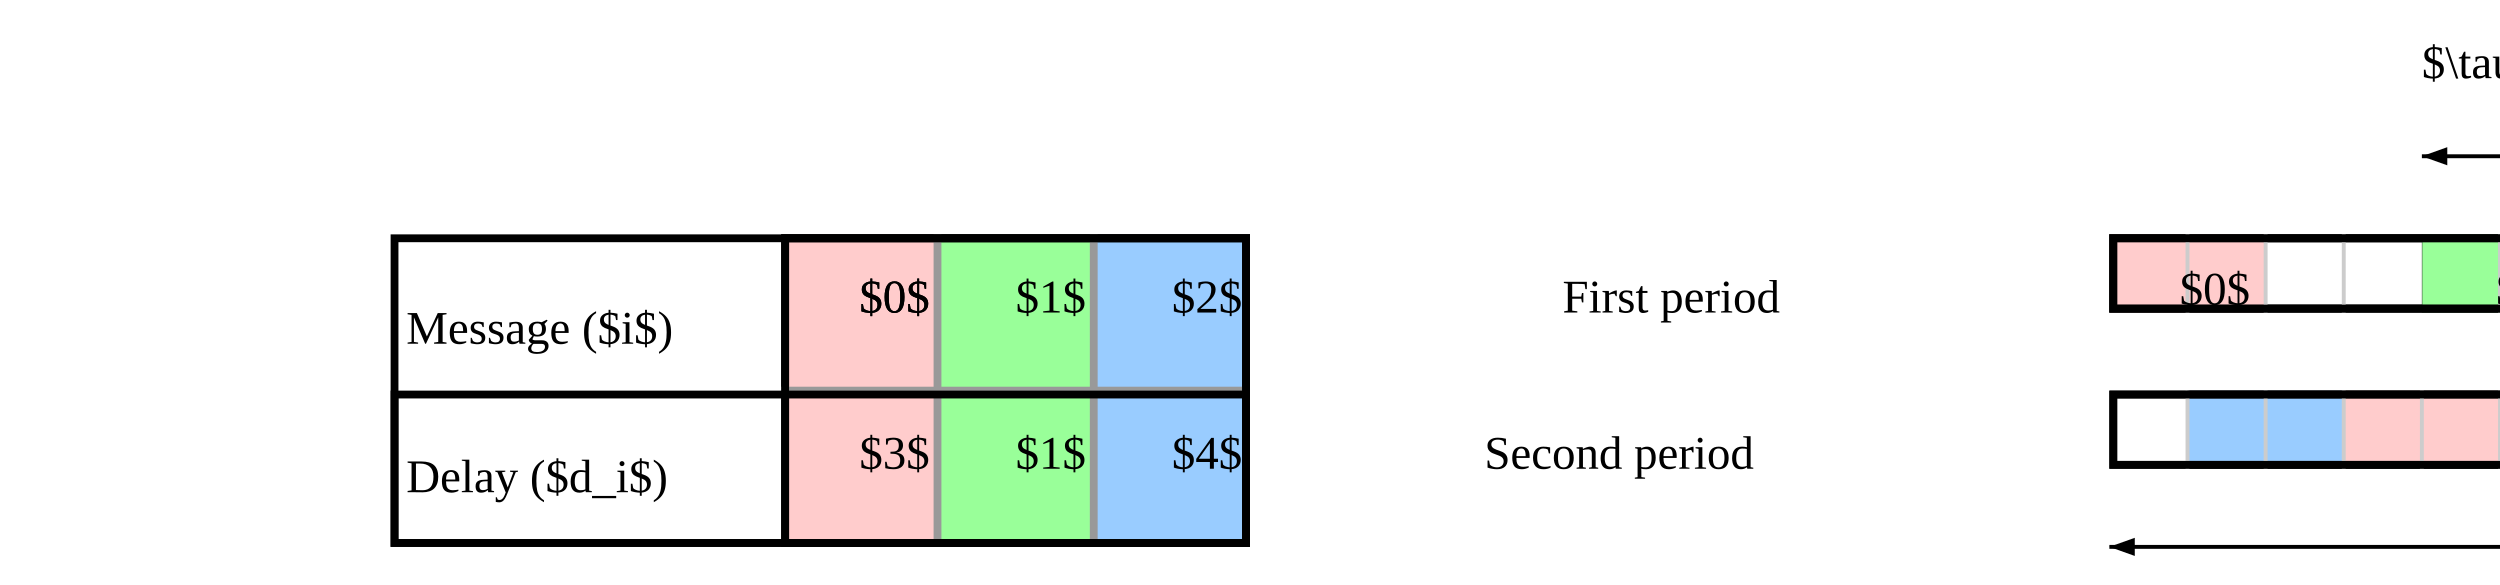
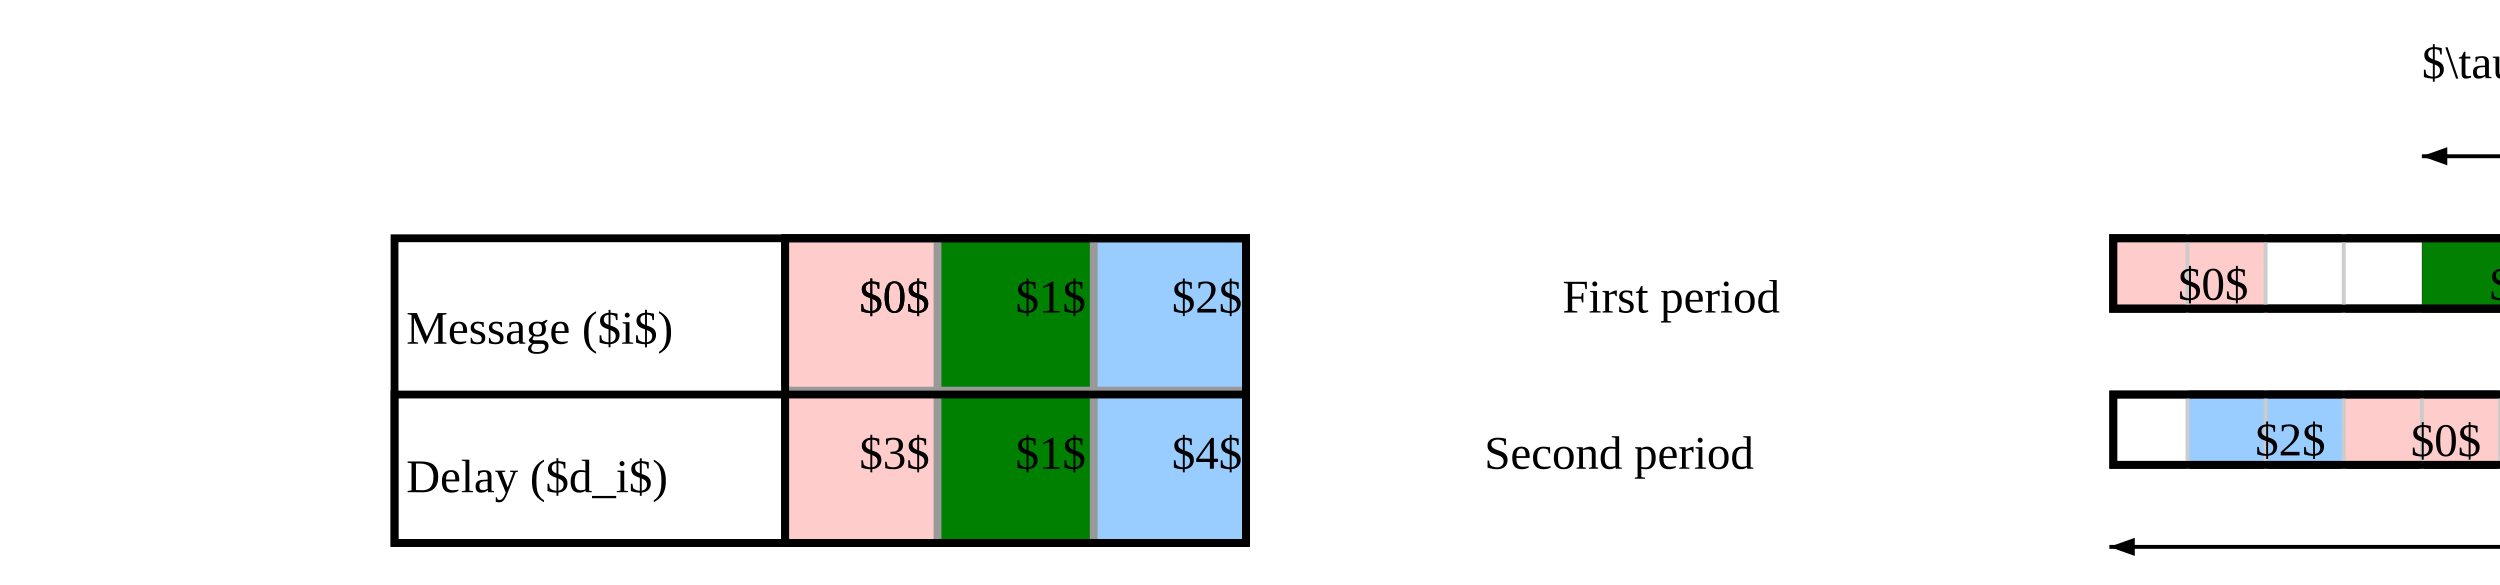
<svg xmlns="http://www.w3.org/2000/svg" xmlns:ns1="http://latexdraw.sourceforge.net/namespaces/latexdraw" version="1.1" baseProfile="full">
  <g>
-     <g ns1:type="text" id="id341805646" fill="black" ns1:position="bl">
+     <g ns1:type="text" id="id2033430460" fill="black" ns1:position="bl">
      <text x="400.0" y="80.0">First period</text>
    </g>
-     <g ns1:type="text" id="id757829162" fill="black" ns1:position="bl">
+     <g ns1:type="text" id="id105810963" fill="black" ns1:position="bl">
      <text x="380.0" y="120.0">Second period</text>
    </g>
-     <g ns1:type="rectangle" id="id374054692">
+     <g ns1:type="rectangle" id="id44785304">
      <rect x="541.0" y="61.0" width="198.0" height="18.0" ns1:borderPos="outer" stroke-width="2.0" stroke="black" fill="none" />
    </g>
-     <g ns1:type="rectangle" id="id238858440">
+     <g ns1:type="rectangle" id="id767547010">
      <rect x="540.05" y="60.05" width="39.9" height="19.9" ns1:borderPos="outer" stroke-width="0.1" stroke="black" fill="#ffcccc" />
    </g>
-     <g ns1:type="rectangle" id="id557072281">
+     <g ns1:type="rectangle" id="id746550984">
      <rect x="600.05" y="100.05" width="39.9" height="19.9" ns1:borderPos="outer" stroke-width="0.1" stroke="black" fill="#ffcccc" />
    </g>
-     <g ns1:type="rectangle" id="id1194437362">
-       <rect x="620.05" y="60.05" width="39.9" height="19.9" ns1:borderPos="outer" stroke-width="0.1" stroke="black" fill="#99ff99" />
+     <g ns1:type="rectangle" id="id1668164053">
+       <rect x="620.05" y="60.05" width="39.9" height="19.9" ns1:borderPos="outer" stroke-width="0.1" stroke="black" fill="#018001" />
    </g>
-     <g ns1:type="rectangle" id="id1296319559">
-       <rect x="640.05" y="100.05" width="39.9" height="19.9" ns1:borderPos="outer" stroke-width="0.1" stroke="black" fill="#99ff99" />
+     <g ns1:type="rectangle" id="id91472763">
+       <rect x="640.05" y="100.05" width="39.9" height="19.9" ns1:borderPos="outer" stroke-width="0.1" stroke="black" fill="green" />
    </g>
-     <g ns1:type="rectangle" id="id747176672">
+     <g ns1:type="rectangle" id="id275024518">
      <rect x="680.05" y="60.05" width="39.9" height="19.9" ns1:borderPos="outer" stroke-width="0.1" stroke="black" fill="#99ccff" />
    </g>
-     <g ns1:type="rectangle" id="id1832269735">
+     <g ns1:type="rectangle" id="id813159348">
      <rect x="560.05" y="100.05" width="39.9" height="19.9" ns1:borderPos="outer" stroke-width="0.1" stroke="black" fill="#99ccff" />
    </g>
-     <g ns1:type="rectangle" id="id1160946324">
+     <g ns1:type="rectangle" id="id927608476">
      <rect x="541.0" y="61.0" width="198.0" height="18.0" ns1:borderPos="outer" stroke-width="2.0" stroke="black" fill="none" />
    </g>
-     <g ns1:type="rectangle" id="id1657773415">
+     <g ns1:type="rectangle" id="id923376174">
      <rect x="541.0" y="101.0" width="198.0" height="18.0" ns1:borderPos="outer" stroke-width="2.0" stroke="black" fill="none" />
    </g>
-     <g ns1:type="text" id="id743793097" fill="black" ns1:position="bl">
+     <g ns1:type="text" id="id1985284867" fill="black" ns1:position="bl">
      <text x="620.0" y="20.0">$\tau = 2$</text>
    </g>
-     <g ns1:type="joinedLines" id="id1245655865">
+     <g ns1:type="joinedLines" id="id1737379913">
      <polyline points="580.0,80.0 580.0,60.0 " stroke-width="1.0" stroke="#cccccc" ns1:rotationAngle="0.0" />
    </g>
-     <g ns1:type="joinedLines" id="id476342489">
+     <g ns1:type="joinedLines" id="id2028236483">
      <polyline points="560.0,80.0 560.0,60.0 " stroke-width="1.0" stroke="#cccccc" ns1:rotationAngle="0.0" />
    </g>
-     <g ns1:type="joinedLines" id="id819715278">
+     <g ns1:type="joinedLines" id="id816999508">
      <polyline points="600.0,80.0 600.0,60.0 " stroke-width="1.0" stroke="#cccccc" ns1:rotationAngle="0.0" />
    </g>
-     <g ns1:type="joinedLines" id="id1239144371">
-       <polyline points="640.0,80.0 640.0,60.0 " stroke-width="1.0" stroke="#cccccc" ns1:rotationAngle="0.0" />
-     </g>
-     <g ns1:type="joinedLines" id="id1346020603">
+     <g ns1:type="joinedLines" id="id492056454">
      <polyline points="660.0,80.0 660.0,60.0 " stroke-width="1.0" stroke="#cccccc" ns1:rotationAngle="0.0" />
    </g>
-     <g ns1:type="joinedLines" id="id59855061">
+     <g ns1:type="joinedLines" id="id163009104">
      <polyline points="680.0,80.0 680.0,60.0 " stroke-width="1.0" stroke="#cccccc" ns1:rotationAngle="0.0" />
    </g>
-     <g ns1:type="joinedLines" id="id1896208117">
+     <g ns1:type="joinedLines" id="id849707159">
      <polyline points="700.0,80.0 700.0,60.0 " stroke-width="1.0" stroke="#cccccc" ns1:rotationAngle="0.0" />
    </g>
-     <g ns1:type="joinedLines" id="id1873925467">
+     <g ns1:type="joinedLines" id="id337943173">
      <polyline points="720.0,80.0 720.0,60.0 " stroke-width="1.0" stroke="#cccccc" ns1:rotationAngle="0.0" />
    </g>
-     <g ns1:type="joinedLines" id="id697788841">
+     <g ns1:type="joinedLines" id="id161473252">
      <polyline points="720.0,120.0 720.0,100.0 " stroke-width="1.0" stroke="#cccccc" ns1:rotationAngle="0.0" />
    </g>
-     <g ns1:type="joinedLines" id="id1466451986">
+     <g ns1:type="joinedLines" id="id219556442">
      <polyline points="700.0,120.0 700.0,100.0 " stroke-width="1.0" stroke="#cccccc" ns1:rotationAngle="0.0" />
    </g>
-     <g ns1:type="joinedLines" id="id1713816020">
+     <g ns1:type="joinedLines" id="id1871810253">
      <polyline points="680.0,120.0 680.0,100.0 " stroke-width="1.0" stroke="#cccccc" ns1:rotationAngle="0.0" />
    </g>
-     <g ns1:type="joinedLines" id="id1474894702">
-       <polyline points="660.0,120.0 660.0,100.0 " stroke-width="1.0" stroke="#cccccc" ns1:rotationAngle="0.0" />
-     </g>
-     <g ns1:type="joinedLines" id="id39626399">
+     <g ns1:type="joinedLines" id="id1501427029">
      <polyline points="640.0,120.0 640.0,100.0 " stroke-width="1.0" stroke="#cccccc" ns1:rotationAngle="0.0" />
    </g>
-     <g ns1:type="joinedLines" id="id2027928386">
+     <g ns1:type="joinedLines" id="id552108176">
      <polyline points="620.0,120.0 620.0,100.0 " stroke-width="1.0" stroke="#cccccc" ns1:rotationAngle="0.0" />
    </g>
-     <g ns1:type="joinedLines" id="id1789565255">
+     <g ns1:type="joinedLines" id="id1662816240">
      <polyline points="600.0,120.0 600.0,100.0 " stroke-width="1.0" stroke="#cccccc" ns1:rotationAngle="0.0" />
    </g>
-     <g ns1:type="joinedLines" id="id526223423">
+     <g ns1:type="joinedLines" id="id159991238">
      <polyline points="580.0,120.0 580.0,100.0 " stroke-width="1.0" stroke="#cccccc" ns1:rotationAngle="0.0" />
    </g>
-     <g ns1:type="joinedLines" id="id24586075">
+     <g ns1:type="joinedLines" id="id861376110">
      <polyline points="560.0,120.0 560.0,100.0 " stroke-width="1.0" stroke="#cccccc" ns1:rotationAngle="0.0" />
    </g>
-     <g ns1:type="rectangle" id="id26896804">
+     <g ns1:type="rectangle" id="id284517047">
      <rect x="541.0" y="101.0" width="198.0" height="18.0" ns1:borderPos="outer" stroke-width="2.0" stroke="black" fill="none" />
    </g>
-     <g ns1:type="rectangle" id="id1237079907">
+     <g ns1:type="rectangle" id="id887546395">
      <rect x="541.0" y="61.0" width="198.0" height="18.0" ns1:borderPos="outer" stroke-width="2.0" stroke="black" fill="none" />
    </g>
-     <g ns1:type="joinedLines" id="id1670091625">
-       <polyline points="620.0,40.0 660.0,40.0 " stroke-width="1.0" stroke="black" ns1:rotationAngle="0.0" marker-start="url(#arrow0-1670091625)" marker-end="url(#arrow1-1670091625)" />
+     <g ns1:type="joinedLines" id="id1334710320">
+       <polyline points="620.0,40.0 660.0,40.0 " stroke-width="1.0" stroke="black" ns1:rotationAngle="0.0" marker-start="url(#arrow0-1334710320)" marker-end="url(#arrow1-1334710320)" />
    </g>
-     <g ns1:type="joinedLines" id="id799877936">
-       <polyline points="540.0,140.0 740.0,140.0 " stroke-width="1.0" stroke="black" ns1:rotationAngle="0.0" marker-start="url(#arrow0-799877936)" marker-end="url(#arrow1-799877936)" />
+     <g ns1:type="joinedLines" id="id129958905">
+       <polyline points="540.0,140.0 740.0,140.0 " stroke-width="1.0" stroke="black" ns1:rotationAngle="0.0" marker-start="url(#arrow0-129958905)" marker-end="url(#arrow1-129958905)" />
    </g>
-     <g ns1:type="text" id="id1976355399" fill="black" ns1:position="bl">
+     <g ns1:type="text" id="id579345721" fill="black" ns1:position="bl">
      <text x="600.0" y="160.0">Period $P$</text>
    </g>
-     <g ns1:type="rectangle" id="id872319845">
+     <g ns1:type="rectangle" id="id1574396506">
      <rect x="200.05" y="60.05" width="39.9" height="79.9" ns1:borderPos="outer" stroke-width="0.1" stroke="black" fill="#ffcccc" />
    </g>
-     <g ns1:type="rectangle" id="id1916483298">
-       <rect x="240.05" y="60.05" width="39.9" height="79.9" ns1:borderPos="outer" stroke-width="0.1" stroke="black" fill="#99ff99" />
+     <g ns1:type="rectangle" id="id1714815083">
+       <rect x="240.05" y="60.05" width="39.9" height="79.9" ns1:borderPos="outer" stroke-width="0.1" stroke="black" fill="green" />
    </g>
-     <g ns1:type="rectangle" id="id643059440">
+     <g ns1:type="rectangle" id="id1654054719">
      <rect x="280.05" y="60.05" width="39.9" height="79.9" ns1:borderPos="outer" stroke-width="0.1" stroke="black" fill="#99ccff" />
    </g>
-     <g ns1:type="rectangle" id="id934342169">
+     <g ns1:type="rectangle" id="id1643840187">
      <rect x="201.0" y="61.0" width="118.0" height="78.0" ns1:borderPos="outer" stroke-width="2.0" stroke="black" fill="none" />
    </g>
-     <g ns1:type="joinedLines" id="id1624394651">
+     <g ns1:type="joinedLines" id="id480118889">
      <polyline points="240.0,140.0 240.0,60.0 " stroke-width="2.0" stroke="#999999" ns1:rotationAngle="0.0" />
    </g>
-     <g ns1:type="joinedLines" id="id1982409493">
+     <g ns1:type="joinedLines" id="id1366212694">
      <polyline points="200.0,100.0 320.0,100.0 " stroke-width="2.0" stroke="#999999" ns1:rotationAngle="0.0" />
    </g>
-     <g ns1:type="joinedLines" id="id1303935465">
+     <g ns1:type="joinedLines" id="id1607720490">
      <polyline points="280.0,140.0 280.0,60.0 " stroke-width="2.0" stroke="#999999" ns1:rotationAngle="0.0" />
    </g>
-     <g ns1:type="rectangle" id="id2047386076">
+     <g ns1:type="rectangle" id="id1599037231">
      <rect x="201.0" y="61.0" width="118.0" height="78.0" ns1:borderPos="outer" stroke-width="2.0" stroke="black" fill="none" />
    </g>
-     <g ns1:type="rectangle" id="id1748046654">
+     <g ns1:type="rectangle" id="id1069843316">
      <rect x="101.0" y="61.0" width="218.0" height="78.0" ns1:borderPos="outer" stroke-width="2.0" stroke="black" fill="none" />
    </g>
-     <g ns1:type="rectangle" id="id551979127">
+     <g ns1:type="rectangle" id="id1080654134">
      <rect x="101.0" y="101.0" width="218.0" height="38.0" ns1:borderPos="outer" stroke-width="2.0" stroke="black" fill="none" />
    </g>
-     <g ns1:type="text" id="id97845476" fill="black" ns1:position="bl">
+     <g ns1:type="text" id="id773921661" fill="black" ns1:position="bl">
      <text x="104.0" y="88.0">Message ($i$)</text>
    </g>
-     <g ns1:type="text" id="id215856964" fill="black" ns1:position="bl">
+     <g ns1:type="text" id="id1828414950" fill="black" ns1:position="bl">
      <text x="104.0" y="126.0">Delay ($d_i$)</text>
    </g>
-     <g ns1:type="text" id="id514560822" fill="black" ns1:position="bl">
+     <g ns1:type="text" id="id1070307774" fill="black" ns1:position="bl">
      <text x="220.0" y="80.0">$0$</text>
    </g>
-     <g ns1:type="text" id="id1255470110" fill="black" ns1:position="bl">
+     <g ns1:type="text" id="id2121195988" fill="black" ns1:position="bl">
      <text x="220.0" y="80.0">$0$</text>
    </g>
-     <g ns1:type="text" id="id408697003" fill="black" ns1:position="bl">
+     <g ns1:type="text" id="id950113831" fill="black" ns1:position="bl">
      <text x="260.0" y="80.0">$1$</text>
    </g>
-     <g ns1:type="text" id="id1310832963" fill="black" ns1:position="bl">
+     <g ns1:type="text" id="id330116465" fill="black" ns1:position="bl">
      <text x="300.0" y="80.0">$2$</text>
    </g>
-     <g ns1:type="text" id="id213976697" fill="black" ns1:position="bl">
+     <g ns1:type="text" id="id1529216599" fill="black" ns1:position="bl">
      <text x="220.0" y="120.0">$3$</text>
    </g>
-     <g ns1:type="text" id="id719142062" fill="black" ns1:position="bl">
+     <g ns1:type="text" id="id454740992" fill="black" ns1:position="bl">
      <text x="260.0" y="120.0">$1$</text>
    </g>
-     <g ns1:type="text" id="id1425598356" fill="black" ns1:position="bl">
+     <g ns1:type="text" id="id179602611" fill="black" ns1:position="bl">
      <text x="300.0" y="120.0">$4$</text>
    </g>
-     <g ns1:type="text" id="id1433358002" fill="black" ns1:position="bl">
-       <text x="558.0" y="78.0">$0$</text>
+     <g ns1:type="text" id="id326017585" fill="black" ns1:position="bl">
+       <text x="557.583" y="76.75">$0$</text>
    </g>
-     <g ns1:type="text" id="id1612255174" fill="black" ns1:position="bl">
-       <text x="639.0" y="78.0">$1$</text>
+     <g ns1:type="text" id="id2069096868" fill="black" ns1:position="bl">
+       <text x="637.333" y="76.75">$1$</text>
    </g>
-     <g ns1:type="text" id="id2026579308" fill="black" ns1:position="bl">
-       <text x="699.0" y="77.0">$2$</text>
+     <g ns1:type="text" id="id192717152" fill="black" ns1:position="bl">
+       <text x="697.333" y="76.167">$2$</text>
+     </g>
+     <g ns1:type="text" id="id198962074" fill="black" ns1:position="bl">
+       <text x="617.167" y="116.75">$0$</text>
+     </g>
+     <g ns1:type="text" id="id1199908844" fill="black" ns1:position="bl">
+       <text x="657.46" y="116.17">$1$</text>
+     </g>
+     <g ns1:type="text" id="id1638195175" fill="black" ns1:position="bl">
+       <text x="577.333" y="116.583">$2$</text>
    </g>
  </g>
  <defs>
-     <marker overflow="visible" orient="auto" id="arrow0-1670091625">
+     <marker overflow="visible" orient="auto" id="arrow0-1334710320">
      <path d="M 0.0 0.0 L 6.504 2.323 L 6.504 0.0 L 6.504 -2.323 z " ns1:arrSizeNum="2.0" fill="black" />
    </marker>
-     <marker overflow="visible" orient="auto" id="arrow1-1670091625">
+     <marker overflow="visible" orient="auto" id="arrow1-1334710320">
      <path d="M 0.0 0.0 L -6.504 2.323 L -6.504 0.0 L -6.504 -2.323 z " ns1:arrSizeNum="2.0" fill="black" />
    </marker>
-     <marker overflow="visible" orient="auto" id="arrow0-799877936">
+     <marker overflow="visible" orient="auto" id="arrow0-129958905">
      <path d="M 0.0 0.0 L 6.504 2.323 L 6.504 0.0 L 6.504 -2.323 z " ns1:arrSizeNum="2.0" fill="black" />
    </marker>
-     <marker overflow="visible" orient="auto" id="arrow1-799877936">
+     <marker overflow="visible" orient="auto" id="arrow1-129958905">
      <path d="M 0.0 0.0 L -6.504 2.323 L -6.504 0.0 L -6.504 -2.323 z " ns1:arrSizeNum="2.0" fill="black" />
    </marker>
  </defs>
</svg>
